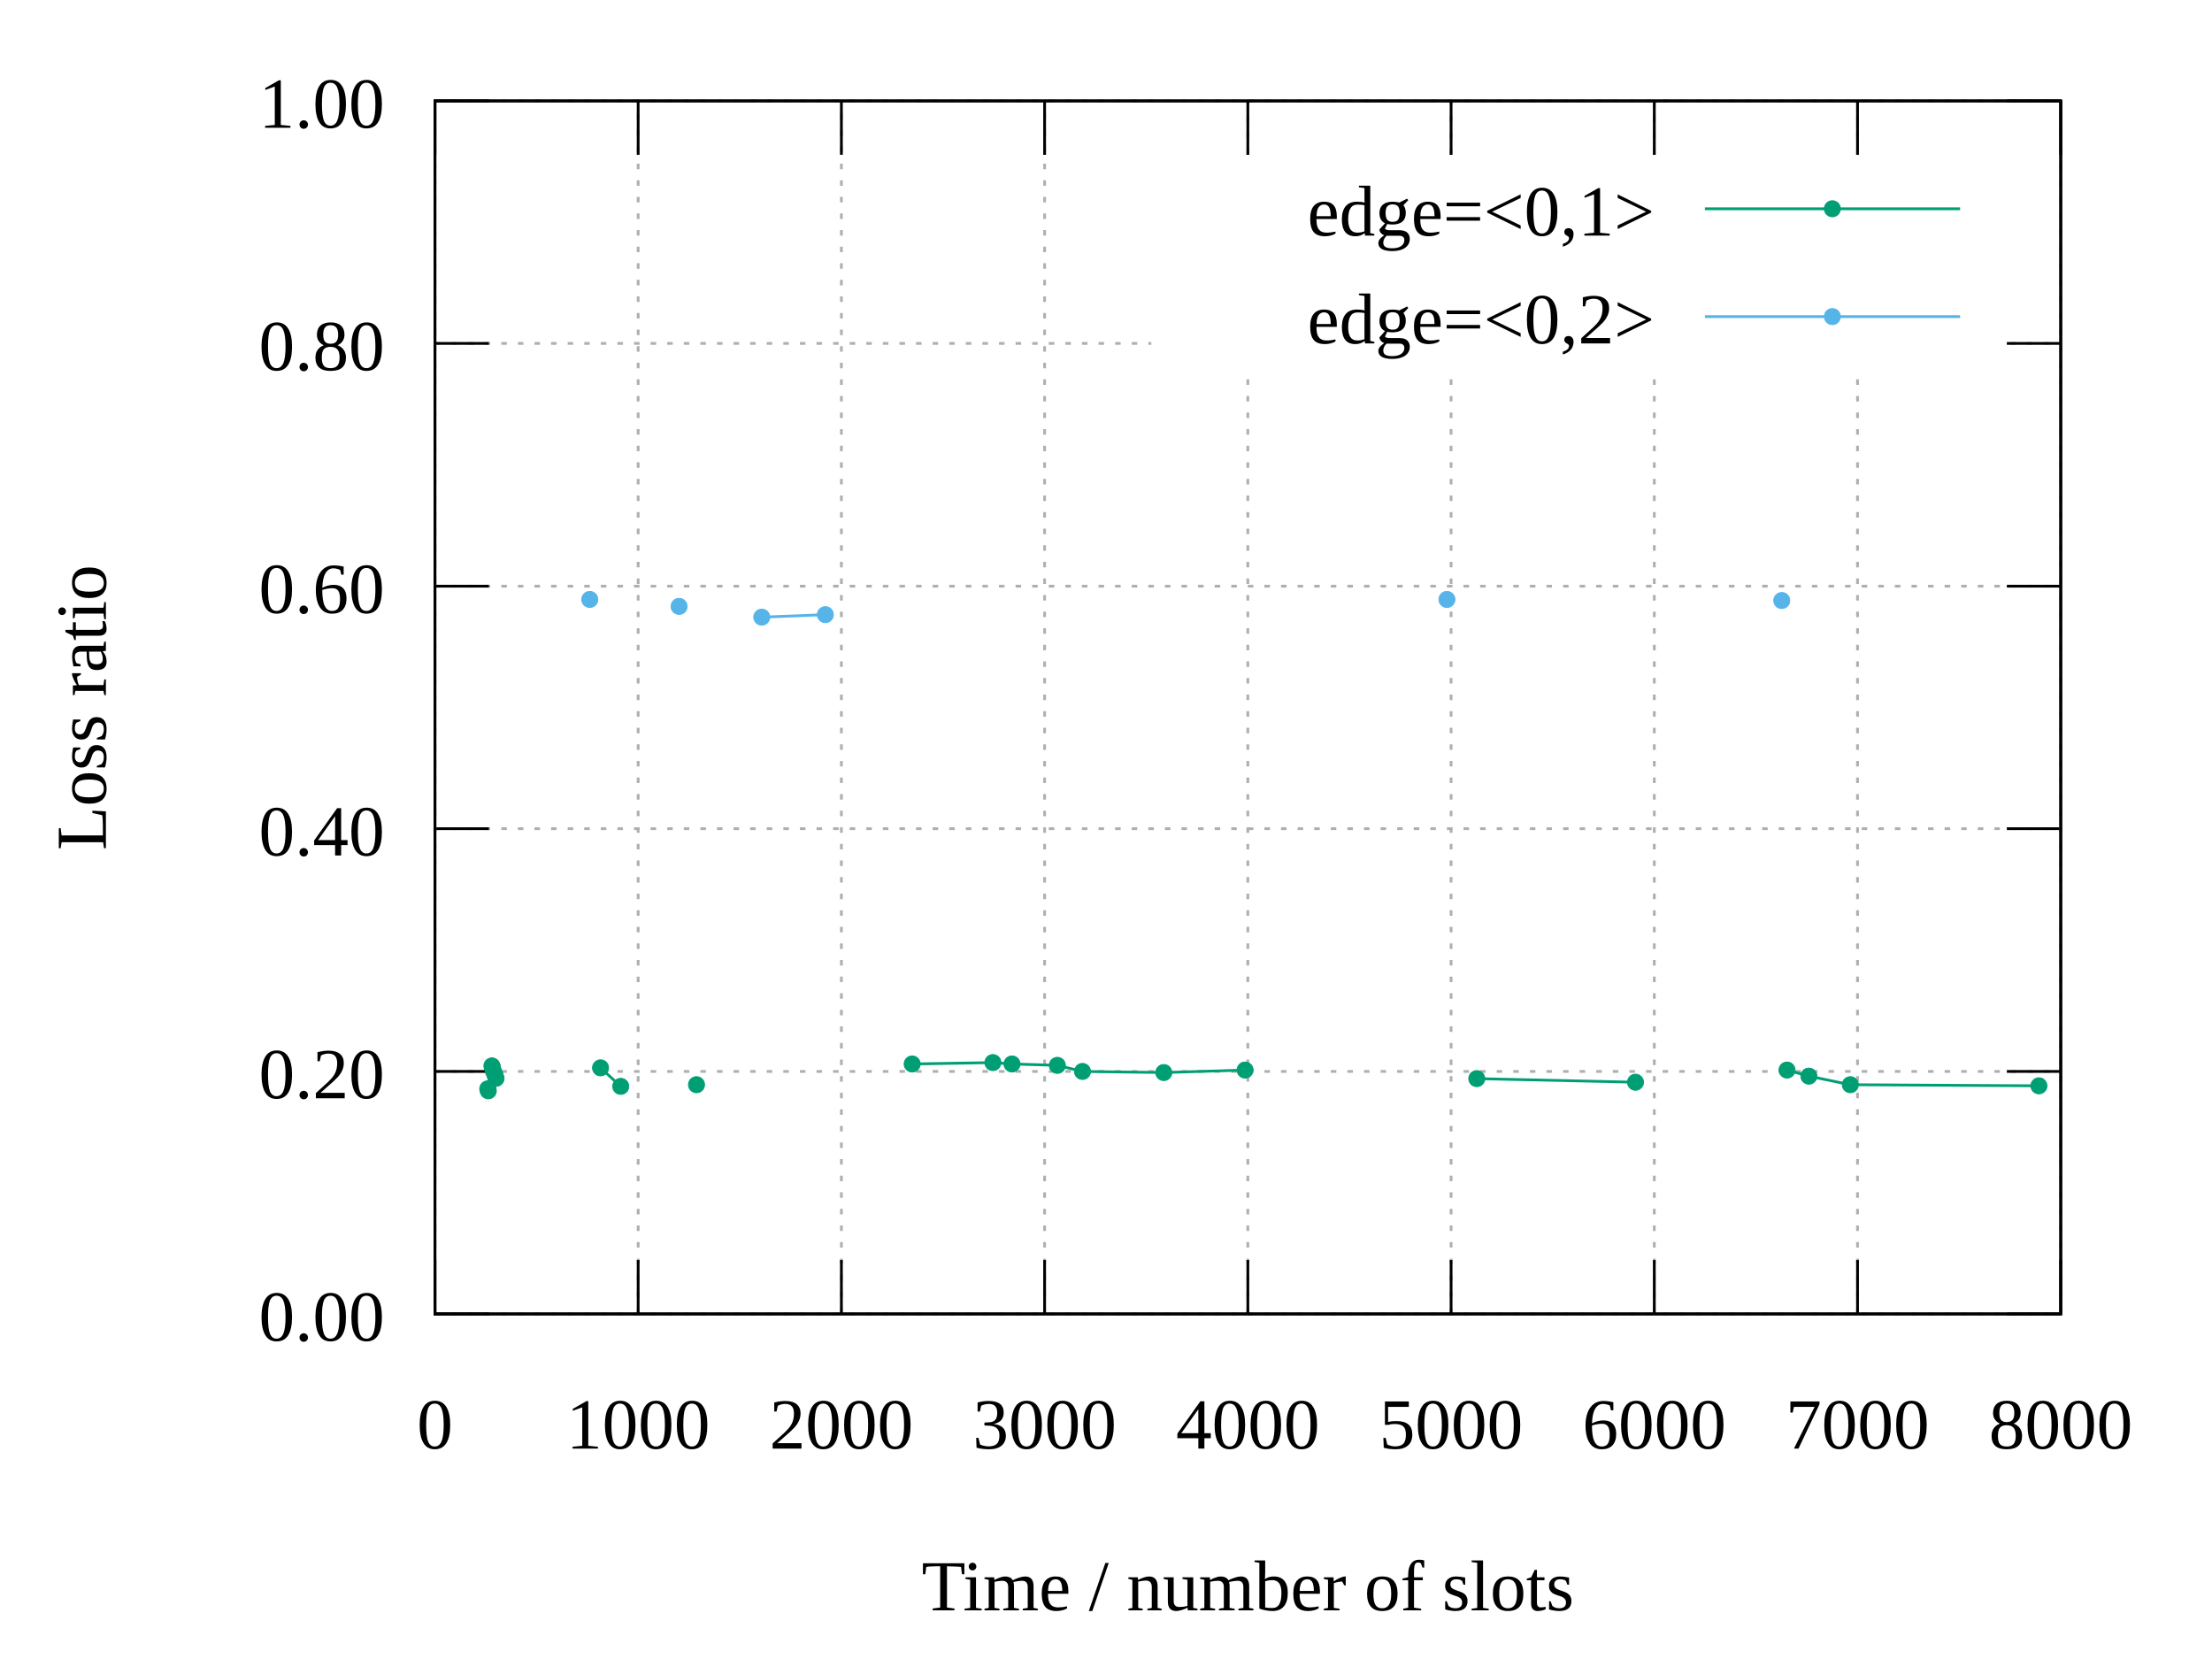
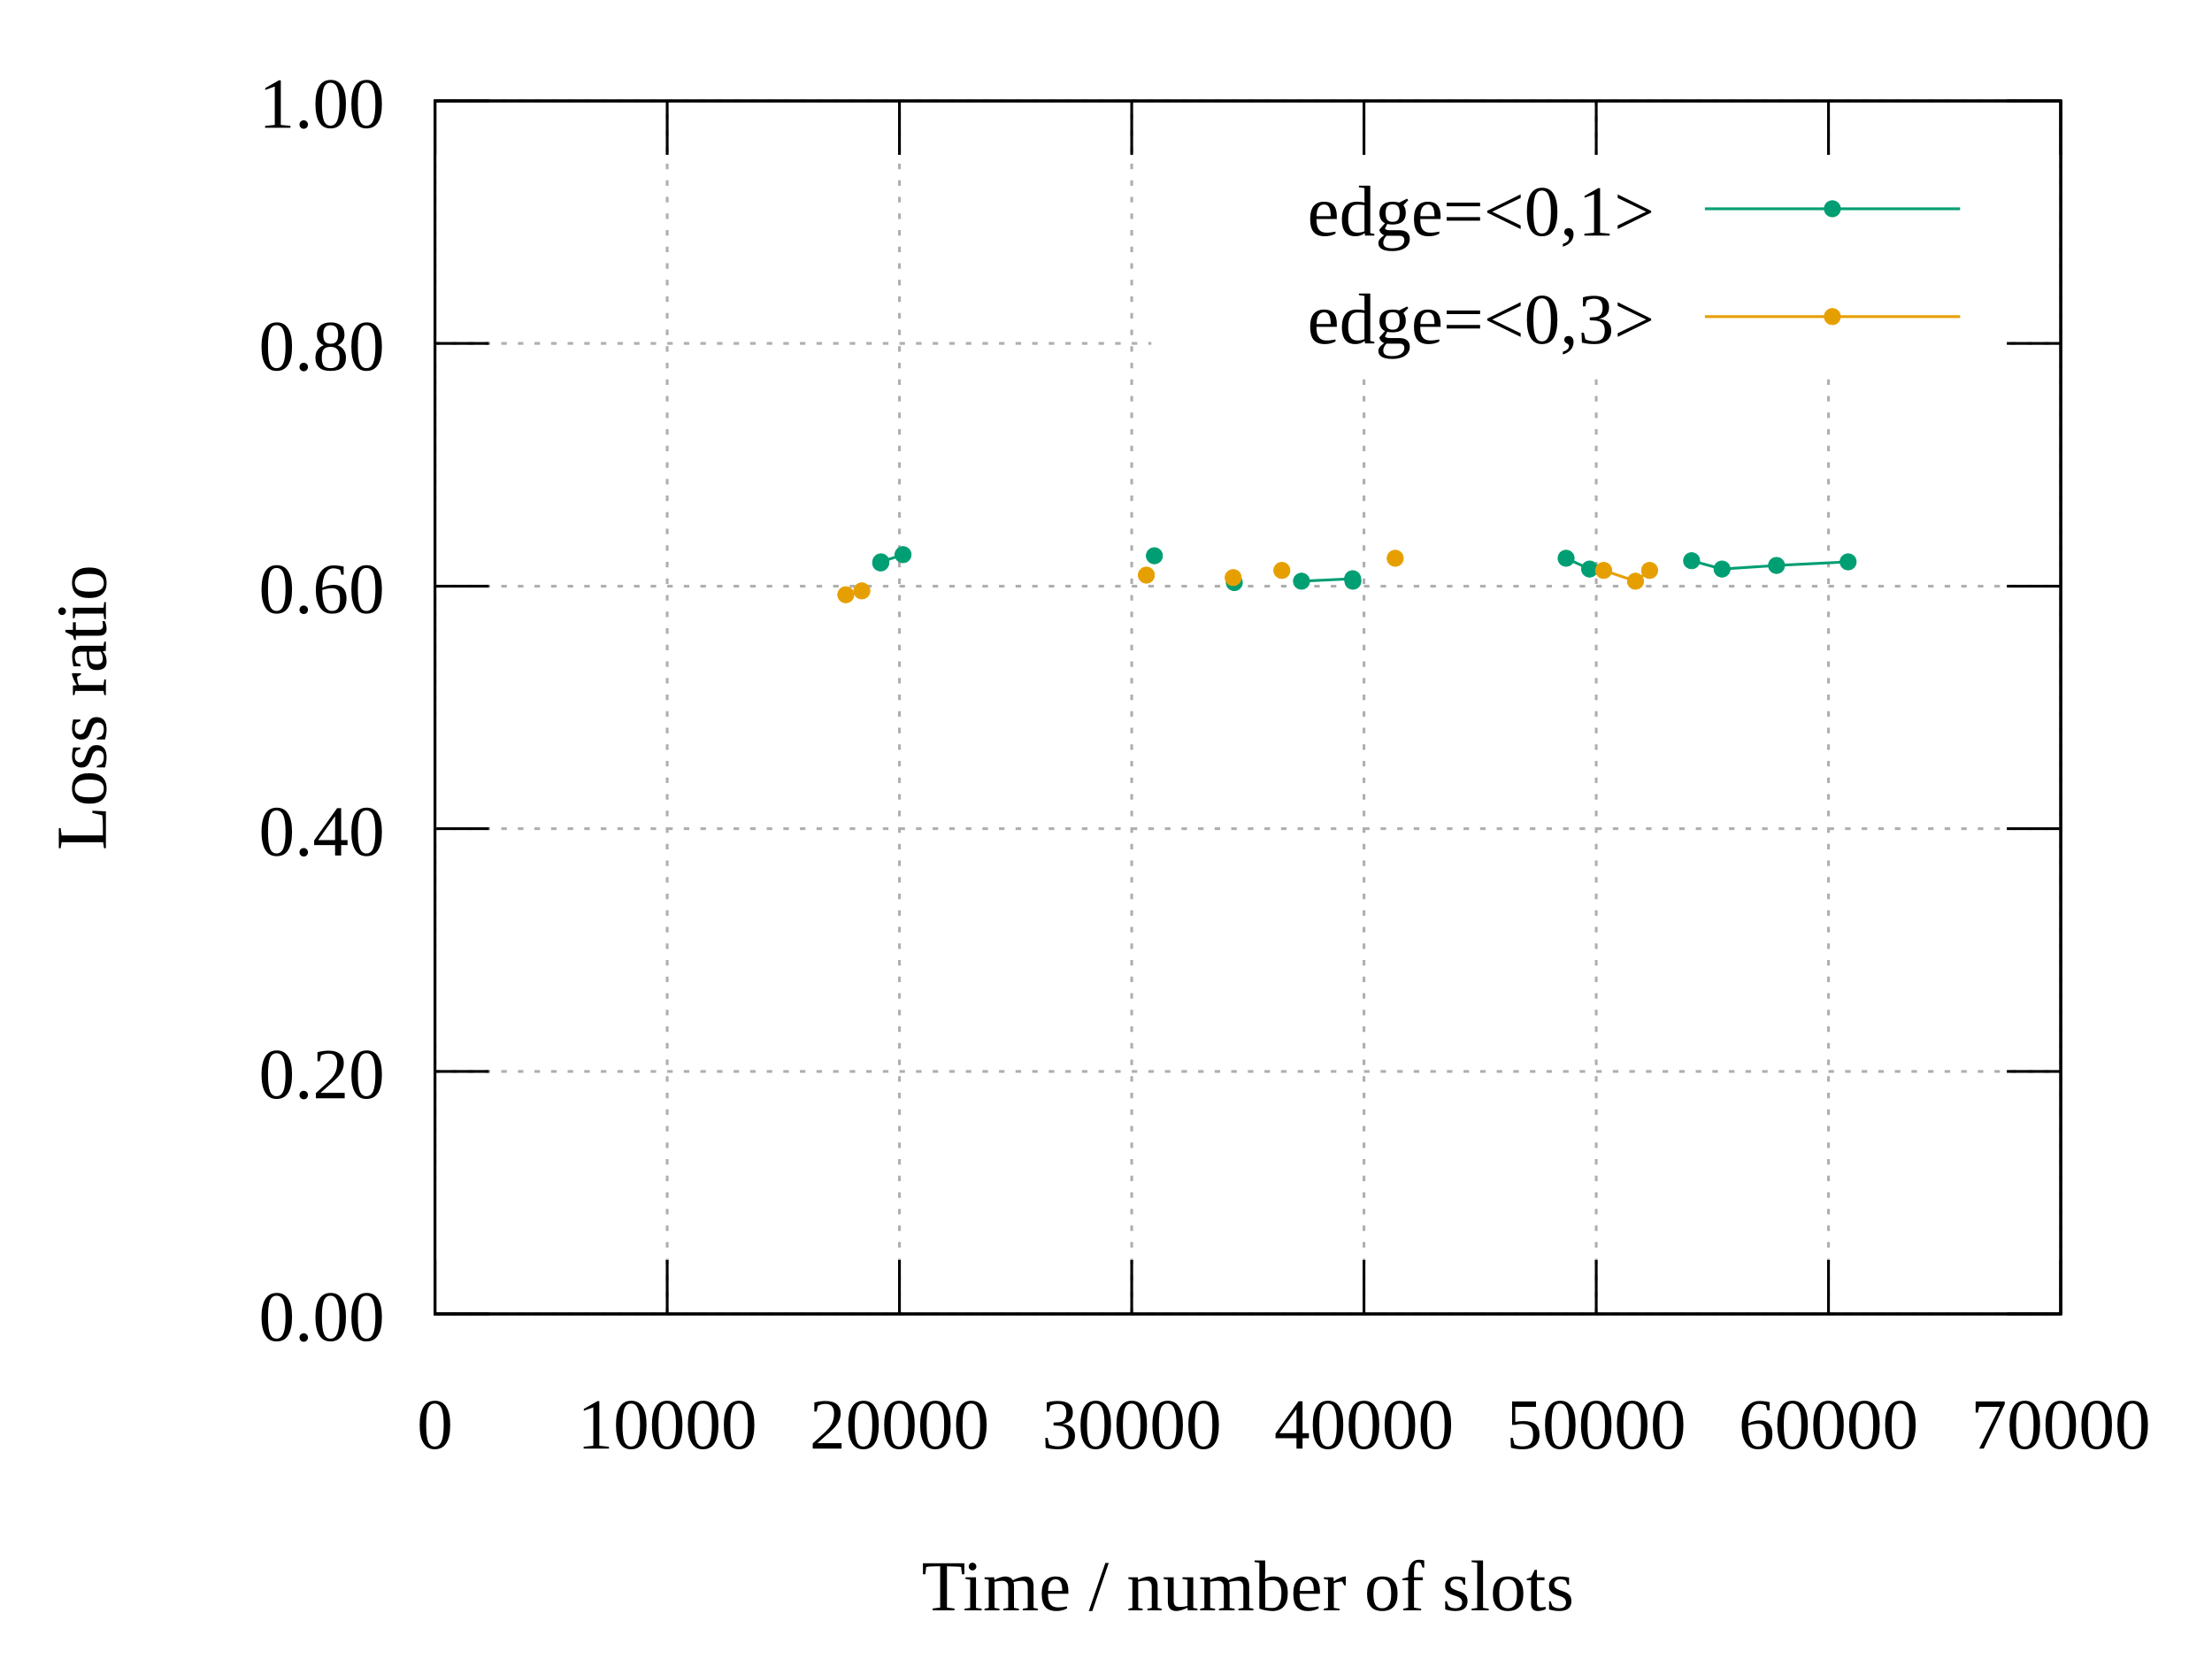
<svg xmlns="http://www.w3.org/2000/svg" xmlns:xlink="http://www.w3.org/1999/xlink" width="800" height="600" viewBox="0 0 800 600">
  <g id="gnuplot_canvas">
    <rect x="0" y="0" width="800" height="600" fill="none" />
    <defs>
      <circle id="gpDot" r="0.5" stroke-width="0.5" />
      <path id="gpPt0" stroke-width="0.103" stroke="currentColor" d="M-1,0 h2 M0,-1 v2" />
      <path id="gpPt1" stroke-width="0.103" stroke="currentColor" d="M-1,-1 L1,1 M1,-1 L-1,1" />
      <path id="gpPt2" stroke-width="0.103" stroke="currentColor" d="M-1,0 L1,0 M0,-1 L0,1 M-1,-1 L1,1 M-1,1 L1,-1" />
      <rect id="gpPt3" stroke-width="0.103" stroke="currentColor" x="-1" y="-1" width="2" height="2" />
      <rect id="gpPt4" stroke-width="0.103" stroke="currentColor" fill="currentColor" x="-1" y="-1" width="2" height="2" />
      <circle id="gpPt5" stroke-width="0.103" stroke="currentColor" cx="0" cy="0" r="1" />
      <use xlink:href="#gpPt5" id="gpPt6" fill="currentColor" stroke="none" />
      <path id="gpPt7" stroke-width="0.103" stroke="currentColor" d="M0,-1.33 L-1.33,0.67 L1.33,0.67 z" />
      <use xlink:href="#gpPt7" id="gpPt8" fill="currentColor" stroke="none" />
      <use xlink:href="#gpPt7" id="gpPt9" stroke="currentColor" transform="rotate(180)" />
      <use xlink:href="#gpPt9" id="gpPt10" fill="currentColor" stroke="none" />
      <use xlink:href="#gpPt3" id="gpPt11" stroke="currentColor" transform="rotate(45)" />
      <use xlink:href="#gpPt11" id="gpPt12" fill="currentColor" stroke="none" />
      <path id="gpPt13" stroke-width="0.103" stroke="currentColor" d="M0,1.330 L1.265,0.411 L0.782,-1.067 L-0.782,-1.076 L-1.265,0.411 z" />
      <use xlink:href="#gpPt13" id="gpPt14" fill="currentColor" stroke="none" />
      <filter id="textbox" filterUnits="objectBoundingBox" x="0" y="0" height="1" width="1">
        <feFlood flood-color="white" flood-opacity="1" result="bgnd" />
        <feComposite in="SourceGraphic" in2="bgnd" operator="atop" />
      </filter>
      <filter id="greybox" filterUnits="objectBoundingBox" x="0" y="0" height="1" width="1">
        <feFlood flood-color="lightgrey" flood-opacity="1" result="grey" />
        <feComposite in="SourceGraphic" in2="grey" operator="atop" />
      </filter>
    </defs>
    <g fill="none" color="white" stroke="currentColor" stroke-width="1.00" stroke-linecap="butt" stroke-linejoin="miter">
</g>
    <g fill="none" color="black" stroke="currentColor" stroke-width="1.00" stroke-linecap="butt" stroke-linejoin="miter">
</g>
    <g fill="none" color="gray" stroke="currentColor" stroke-width="1.00" stroke-linecap="butt" stroke-linejoin="miter">
      <path stroke="rgb(175, 175, 175)" stroke-dasharray="2,4" class="gridline" d="M157.3,475.2 L745.3,475.2  " />
    </g>
    <g fill="none" color="black" stroke="currentColor" stroke-width="1.00" stroke-linecap="butt" stroke-linejoin="miter">
      <path stroke="black" d="M157.3,475.2 L176.8,475.2 M745.3,475.2 L725.8,475.2  " />
      <g transform="translate(139.1,484.9)" stroke="none" fill="black" font-family="Times New Roman" font-size="26.00" text-anchor="end">
        <text>
          <tspan font-family="Times New Roman">0.00</tspan>
        </text>
      </g>
    </g>
    <g fill="none" color="black" stroke="currentColor" stroke-width="1.00" stroke-linecap="butt" stroke-linejoin="miter">
</g>
    <g fill="none" color="gray" stroke="currentColor" stroke-width="1.00" stroke-linecap="butt" stroke-linejoin="miter">
      <path stroke="rgb(175, 175, 175)" stroke-dasharray="2,4" class="gridline" d="M157.3,387.5 L745.3,387.5  " />
    </g>
    <g fill="none" color="black" stroke="currentColor" stroke-width="1.00" stroke-linecap="butt" stroke-linejoin="miter">
      <path stroke="black" d="M157.3,387.5 L176.8,387.5 M745.3,387.5 L725.8,387.5  " />
      <g transform="translate(139.1,397.2)" stroke="none" fill="black" font-family="Times New Roman" font-size="26.00" text-anchor="end">
        <text>
          <tspan font-family="Times New Roman">0.20</tspan>
        </text>
      </g>
    </g>
    <g fill="none" color="black" stroke="currentColor" stroke-width="1.00" stroke-linecap="butt" stroke-linejoin="miter">
</g>
    <g fill="none" color="gray" stroke="currentColor" stroke-width="1.00" stroke-linecap="butt" stroke-linejoin="miter">
      <path stroke="rgb(175, 175, 175)" stroke-dasharray="2,4" class="gridline" d="M157.3,299.7 L745.3,299.7  " />
    </g>
    <g fill="none" color="black" stroke="currentColor" stroke-width="1.00" stroke-linecap="butt" stroke-linejoin="miter">
      <path stroke="black" d="M157.3,299.7 L176.8,299.7 M745.3,299.7 L725.8,299.7  " />
      <g transform="translate(139.1,309.4)" stroke="none" fill="black" font-family="Times New Roman" font-size="26.00" text-anchor="end">
        <text>
          <tspan font-family="Times New Roman">0.40</tspan>
        </text>
      </g>
    </g>
    <g fill="none" color="black" stroke="currentColor" stroke-width="1.00" stroke-linecap="butt" stroke-linejoin="miter">
</g>
    <g fill="none" color="gray" stroke="currentColor" stroke-width="1.00" stroke-linecap="butt" stroke-linejoin="miter">
      <path stroke="rgb(175, 175, 175)" stroke-dasharray="2,4" class="gridline" d="M157.3,212.0 L745.3,212.0  " />
    </g>
    <g fill="none" color="black" stroke="currentColor" stroke-width="1.00" stroke-linecap="butt" stroke-linejoin="miter">
      <path stroke="black" d="M157.3,212.0 L176.8,212.0 M745.3,212.0 L725.8,212.0  " />
      <g transform="translate(139.1,221.7)" stroke="none" fill="black" font-family="Times New Roman" font-size="26.00" text-anchor="end">
        <text>
          <tspan font-family="Times New Roman">0.60</tspan>
        </text>
      </g>
    </g>
    <g fill="none" color="black" stroke="currentColor" stroke-width="1.00" stroke-linecap="butt" stroke-linejoin="miter">
</g>
    <g fill="none" color="gray" stroke="currentColor" stroke-width="1.00" stroke-linecap="butt" stroke-linejoin="miter">
      <path stroke="rgb(175, 175, 175)" stroke-dasharray="2,4" class="gridline" d="M157.3,124.2 L416.4,124.2 M727.1,124.2 L745.3,124.2  " />
    </g>
    <g fill="none" color="black" stroke="currentColor" stroke-width="1.00" stroke-linecap="butt" stroke-linejoin="miter">
      <path stroke="black" d="M157.3,124.2 L176.8,124.2 M745.3,124.2 L725.8,124.2  " />
      <g transform="translate(139.1,133.9)" stroke="none" fill="black" font-family="Times New Roman" font-size="26.00" text-anchor="end">
        <text>
          <tspan font-family="Times New Roman">0.80</tspan>
        </text>
      </g>
    </g>
    <g fill="none" color="black" stroke="currentColor" stroke-width="1.00" stroke-linecap="butt" stroke-linejoin="miter">
</g>
    <g fill="none" color="gray" stroke="currentColor" stroke-width="1.00" stroke-linecap="butt" stroke-linejoin="miter">
      <path stroke="rgb(175, 175, 175)" stroke-dasharray="2,4" class="gridline" d="M157.3,36.5 L745.3,36.5  " />
    </g>
    <g fill="none" color="black" stroke="currentColor" stroke-width="1.00" stroke-linecap="butt" stroke-linejoin="miter">
      <path stroke="black" d="M157.3,36.5 L176.8,36.5 M745.3,36.5 L725.8,36.5  " />
      <g transform="translate(139.1,46.2)" stroke="none" fill="black" font-family="Times New Roman" font-size="26.00" text-anchor="end">
        <text>
          <tspan font-family="Times New Roman">1.00</tspan>
        </text>
      </g>
    </g>
    <g fill="none" color="black" stroke="currentColor" stroke-width="1.00" stroke-linecap="butt" stroke-linejoin="miter">
</g>
    <g fill="none" color="gray" stroke="currentColor" stroke-width="1.00" stroke-linecap="butt" stroke-linejoin="miter">
      <path stroke="rgb(175, 175, 175)" stroke-dasharray="2,4" class="gridline" d="M157.3,475.2 L157.3,36.5  " />
    </g>
    <g fill="none" color="black" stroke="currentColor" stroke-width="1.00" stroke-linecap="butt" stroke-linejoin="miter">
      <path stroke="black" d="M157.3,475.2 L157.3,455.7 M157.3,36.5 L157.3,56.0  " />
      <g transform="translate(157.3,523.9)" stroke="none" fill="black" font-family="Times New Roman" font-size="26.00" text-anchor="middle">
        <text>
          <tspan font-family="Times New Roman"> 0</tspan>
        </text>
      </g>
    </g>
    <g fill="none" color="black" stroke="currentColor" stroke-width="1.00" stroke-linecap="butt" stroke-linejoin="miter">
</g>
    <g fill="none" color="gray" stroke="currentColor" stroke-width="1.00" stroke-linecap="butt" stroke-linejoin="miter">
-       <path stroke="rgb(175, 175, 175)" stroke-dasharray="2,4" class="gridline" d="M230.8,475.2 L230.8,36.5  " />
-     </g>
-     <g fill="none" color="black" stroke="currentColor" stroke-width="1.00" stroke-linecap="butt" stroke-linejoin="miter">
-       <path stroke="black" d="M230.8,475.2 L230.8,455.7 M230.8,36.5 L230.8,56.0  " />
-       <g transform="translate(230.8,523.9)" stroke="none" fill="black" font-family="Times New Roman" font-size="26.00" text-anchor="middle">
-         <text>
-           <tspan font-family="Times New Roman"> 1000</tspan>
-         </text>
-       </g>
-     </g>
-     <g fill="none" color="black" stroke="currentColor" stroke-width="1.00" stroke-linecap="butt" stroke-linejoin="miter">
- </g>
-     <g fill="none" color="gray" stroke="currentColor" stroke-width="1.00" stroke-linecap="butt" stroke-linejoin="miter">
-       <path stroke="rgb(175, 175, 175)" stroke-dasharray="2,4" class="gridline" d="M304.3,475.2 L304.3,36.5  " />
-     </g>
-     <g fill="none" color="black" stroke="currentColor" stroke-width="1.00" stroke-linecap="butt" stroke-linejoin="miter">
-       <path stroke="black" d="M304.3,475.2 L304.3,455.7 M304.3,36.5 L304.3,56.0  " />
-       <g transform="translate(304.3,523.9)" stroke="none" fill="black" font-family="Times New Roman" font-size="26.00" text-anchor="middle">
-         <text>
-           <tspan font-family="Times New Roman"> 2000</tspan>
-         </text>
-       </g>
-     </g>
-     <g fill="none" color="black" stroke="currentColor" stroke-width="1.00" stroke-linecap="butt" stroke-linejoin="miter">
- </g>
-     <g fill="none" color="gray" stroke="currentColor" stroke-width="1.00" stroke-linecap="butt" stroke-linejoin="miter">
-       <path stroke="rgb(175, 175, 175)" stroke-dasharray="2,4" class="gridline" d="M377.8,475.2 L377.8,36.5  " />
-     </g>
-     <g fill="none" color="black" stroke="currentColor" stroke-width="1.00" stroke-linecap="butt" stroke-linejoin="miter">
-       <path stroke="black" d="M377.8,475.2 L377.8,455.7 M377.8,36.5 L377.8,56.0  " />
-       <g transform="translate(377.8,523.9)" stroke="none" fill="black" font-family="Times New Roman" font-size="26.00" text-anchor="middle">
-         <text>
-           <tspan font-family="Times New Roman"> 3000</tspan>
-         </text>
-       </g>
-     </g>
-     <g fill="none" color="black" stroke="currentColor" stroke-width="1.00" stroke-linecap="butt" stroke-linejoin="miter">
- </g>
-     <g fill="none" color="gray" stroke="currentColor" stroke-width="1.00" stroke-linecap="butt" stroke-linejoin="miter">
-       <path stroke="rgb(175, 175, 175)" stroke-dasharray="2,4" class="gridline" d="M451.3,475.2 L451.3,134.0 M451.3,56.0 L451.3,36.5  " />
-     </g>
-     <g fill="none" color="black" stroke="currentColor" stroke-width="1.00" stroke-linecap="butt" stroke-linejoin="miter">
-       <path stroke="black" d="M451.3,475.2 L451.3,455.7 M451.3,36.5 L451.3,56.0  " />
-       <g transform="translate(451.3,523.9)" stroke="none" fill="black" font-family="Times New Roman" font-size="26.00" text-anchor="middle">
-         <text>
-           <tspan font-family="Times New Roman"> 4000</tspan>
-         </text>
-       </g>
-     </g>
-     <g fill="none" color="black" stroke="currentColor" stroke-width="1.00" stroke-linecap="butt" stroke-linejoin="miter">
- </g>
-     <g fill="none" color="gray" stroke="currentColor" stroke-width="1.00" stroke-linecap="butt" stroke-linejoin="miter">
-       <path stroke="rgb(175, 175, 175)" stroke-dasharray="2,4" class="gridline" d="M524.8,475.2 L524.8,134.0 M524.8,56.0 L524.8,36.5  " />
-     </g>
-     <g fill="none" color="black" stroke="currentColor" stroke-width="1.00" stroke-linecap="butt" stroke-linejoin="miter">
-       <path stroke="black" d="M524.8,475.2 L524.8,455.7 M524.8,36.5 L524.8,56.0  " />
-       <g transform="translate(524.8,523.9)" stroke="none" fill="black" font-family="Times New Roman" font-size="26.00" text-anchor="middle">
-         <text>
-           <tspan font-family="Times New Roman"> 5000</tspan>
-         </text>
-       </g>
-     </g>
-     <g fill="none" color="black" stroke="currentColor" stroke-width="1.00" stroke-linecap="butt" stroke-linejoin="miter">
- </g>
-     <g fill="none" color="gray" stroke="currentColor" stroke-width="1.00" stroke-linecap="butt" stroke-linejoin="miter">
-       <path stroke="rgb(175, 175, 175)" stroke-dasharray="2,4" class="gridline" d="M598.3,475.2 L598.3,134.0 M598.3,56.0 L598.3,36.5  " />
-     </g>
-     <g fill="none" color="black" stroke="currentColor" stroke-width="1.00" stroke-linecap="butt" stroke-linejoin="miter">
-       <path stroke="black" d="M598.3,475.2 L598.3,455.7 M598.3,36.5 L598.3,56.0  " />
-       <g transform="translate(598.3,523.9)" stroke="none" fill="black" font-family="Times New Roman" font-size="26.00" text-anchor="middle">
-         <text>
-           <tspan font-family="Times New Roman"> 6000</tspan>
-         </text>
-       </g>
-     </g>
-     <g fill="none" color="black" stroke="currentColor" stroke-width="1.00" stroke-linecap="butt" stroke-linejoin="miter">
- </g>
-     <g fill="none" color="gray" stroke="currentColor" stroke-width="1.00" stroke-linecap="butt" stroke-linejoin="miter">
-       <path stroke="rgb(175, 175, 175)" stroke-dasharray="2,4" class="gridline" d="M671.8,475.2 L671.8,134.0 M671.8,56.0 L671.8,36.5  " />
-     </g>
-     <g fill="none" color="black" stroke="currentColor" stroke-width="1.00" stroke-linecap="butt" stroke-linejoin="miter">
-       <path stroke="black" d="M671.8,475.2 L671.8,455.7 M671.8,36.5 L671.8,56.0  " />
-       <g transform="translate(671.8,523.9)" stroke="none" fill="black" font-family="Times New Roman" font-size="26.00" text-anchor="middle">
-         <text>
-           <tspan font-family="Times New Roman"> 7000</tspan>
+       <path stroke="rgb(175, 175, 175)" stroke-dasharray="2,4" class="gridline" d="M241.3,475.2 L241.3,36.5  " />
+     </g>
+     <g fill="none" color="black" stroke="currentColor" stroke-width="1.00" stroke-linecap="butt" stroke-linejoin="miter">
+       <path stroke="black" d="M241.3,475.2 L241.3,455.7 M241.3,36.5 L241.3,56.0  " />
+       <g transform="translate(241.3,523.9)" stroke="none" fill="black" font-family="Times New Roman" font-size="26.00" text-anchor="middle">
+         <text>
+           <tspan font-family="Times New Roman"> 10000</tspan>
+         </text>
+       </g>
+     </g>
+     <g fill="none" color="black" stroke="currentColor" stroke-width="1.00" stroke-linecap="butt" stroke-linejoin="miter">
+ </g>
+     <g fill="none" color="gray" stroke="currentColor" stroke-width="1.00" stroke-linecap="butt" stroke-linejoin="miter">
+       <path stroke="rgb(175, 175, 175)" stroke-dasharray="2,4" class="gridline" d="M325.3,475.2 L325.3,36.5  " />
+     </g>
+     <g fill="none" color="black" stroke="currentColor" stroke-width="1.00" stroke-linecap="butt" stroke-linejoin="miter">
+       <path stroke="black" d="M325.3,475.2 L325.3,455.7 M325.3,36.5 L325.3,56.0  " />
+       <g transform="translate(325.3,523.9)" stroke="none" fill="black" font-family="Times New Roman" font-size="26.00" text-anchor="middle">
+         <text>
+           <tspan font-family="Times New Roman"> 20000</tspan>
+         </text>
+       </g>
+     </g>
+     <g fill="none" color="black" stroke="currentColor" stroke-width="1.00" stroke-linecap="butt" stroke-linejoin="miter">
+ </g>
+     <g fill="none" color="gray" stroke="currentColor" stroke-width="1.00" stroke-linecap="butt" stroke-linejoin="miter">
+       <path stroke="rgb(175, 175, 175)" stroke-dasharray="2,4" class="gridline" d="M409.3,475.2 L409.3,36.5  " />
+     </g>
+     <g fill="none" color="black" stroke="currentColor" stroke-width="1.00" stroke-linecap="butt" stroke-linejoin="miter">
+       <path stroke="black" d="M409.3,475.2 L409.3,455.7 M409.3,36.5 L409.3,56.0  " />
+       <g transform="translate(409.3,523.9)" stroke="none" fill="black" font-family="Times New Roman" font-size="26.00" text-anchor="middle">
+         <text>
+           <tspan font-family="Times New Roman"> 30000</tspan>
+         </text>
+       </g>
+     </g>
+     <g fill="none" color="black" stroke="currentColor" stroke-width="1.00" stroke-linecap="butt" stroke-linejoin="miter">
+ </g>
+     <g fill="none" color="gray" stroke="currentColor" stroke-width="1.00" stroke-linecap="butt" stroke-linejoin="miter">
+       <path stroke="rgb(175, 175, 175)" stroke-dasharray="2,4" class="gridline" d="M493.3,475.2 L493.3,134.0 M493.3,56.0 L493.3,36.5  " />
+     </g>
+     <g fill="none" color="black" stroke="currentColor" stroke-width="1.00" stroke-linecap="butt" stroke-linejoin="miter">
+       <path stroke="black" d="M493.3,475.2 L493.3,455.7 M493.3,36.5 L493.3,56.0  " />
+       <g transform="translate(493.3,523.9)" stroke="none" fill="black" font-family="Times New Roman" font-size="26.00" text-anchor="middle">
+         <text>
+           <tspan font-family="Times New Roman"> 40000</tspan>
+         </text>
+       </g>
+     </g>
+     <g fill="none" color="black" stroke="currentColor" stroke-width="1.00" stroke-linecap="butt" stroke-linejoin="miter">
+ </g>
+     <g fill="none" color="gray" stroke="currentColor" stroke-width="1.00" stroke-linecap="butt" stroke-linejoin="miter">
+       <path stroke="rgb(175, 175, 175)" stroke-dasharray="2,4" class="gridline" d="M577.3,475.2 L577.3,134.0 M577.3,56.0 L577.3,36.5  " />
+     </g>
+     <g fill="none" color="black" stroke="currentColor" stroke-width="1.00" stroke-linecap="butt" stroke-linejoin="miter">
+       <path stroke="black" d="M577.3,475.2 L577.3,455.7 M577.3,36.5 L577.3,56.0  " />
+       <g transform="translate(577.3,523.9)" stroke="none" fill="black" font-family="Times New Roman" font-size="26.00" text-anchor="middle">
+         <text>
+           <tspan font-family="Times New Roman"> 50000</tspan>
+         </text>
+       </g>
+     </g>
+     <g fill="none" color="black" stroke="currentColor" stroke-width="1.00" stroke-linecap="butt" stroke-linejoin="miter">
+ </g>
+     <g fill="none" color="gray" stroke="currentColor" stroke-width="1.00" stroke-linecap="butt" stroke-linejoin="miter">
+       <path stroke="rgb(175, 175, 175)" stroke-dasharray="2,4" class="gridline" d="M661.3,475.2 L661.3,134.0 M661.3,56.0 L661.3,36.5  " />
+     </g>
+     <g fill="none" color="black" stroke="currentColor" stroke-width="1.00" stroke-linecap="butt" stroke-linejoin="miter">
+       <path stroke="black" d="M661.3,475.2 L661.3,455.7 M661.3,36.5 L661.3,56.0  " />
+       <g transform="translate(661.3,523.9)" stroke="none" fill="black" font-family="Times New Roman" font-size="26.00" text-anchor="middle">
+         <text>
+           <tspan font-family="Times New Roman"> 60000</tspan>
        </text>
      </g>
    </g>
    <g fill="none" color="black" stroke="currentColor" stroke-width="1.00" stroke-linecap="butt" stroke-linejoin="miter">
</g>
    <g fill="none" color="gray" stroke="currentColor" stroke-width="1.00" stroke-linecap="butt" stroke-linejoin="miter">
      <path stroke="rgb(175, 175, 175)" stroke-dasharray="2,4" class="gridline" d="M745.3,475.2 L745.3,36.5  " />
    </g>
    <g fill="none" color="black" stroke="currentColor" stroke-width="1.00" stroke-linecap="butt" stroke-linejoin="miter">
      <path stroke="black" d="M745.3,475.2 L745.3,455.7 M745.3,36.5 L745.3,56.0  " />
      <g transform="translate(745.3,523.9)" stroke="none" fill="black" font-family="Times New Roman" font-size="26.00" text-anchor="middle">
        <text>
-           <tspan font-family="Times New Roman"> 8000</tspan>
+           <tspan font-family="Times New Roman"> 70000</tspan>
        </text>
      </g>
    </g>
    <g fill="none" color="black" stroke="currentColor" stroke-width="1.00" stroke-linecap="butt" stroke-linejoin="miter">
</g>
    <g fill="none" color="black" stroke="currentColor" stroke-width="1.00" stroke-linecap="butt" stroke-linejoin="miter">
      <path stroke="black" d="M157.3,36.5 L157.3,475.2 L745.3,475.2 L745.3,36.5 L157.3,36.5 Z  " />
    </g>
    <g fill="none" color="black" stroke="currentColor" stroke-width="1.00" stroke-linecap="butt" stroke-linejoin="miter">
      <g transform="translate(38.3,255.9) rotate(270)" stroke="none" fill="black" font-family="Times New Roman" font-size="26.00" text-anchor="middle">
        <text>
          <tspan font-family="Times New Roman">Loss ratio</tspan>
        </text>
      </g>
    </g>
    <g fill="none" color="black" stroke="currentColor" stroke-width="1.00" stroke-linecap="butt" stroke-linejoin="miter">
      <g transform="translate(451.3,582.4)" stroke="none" fill="black" font-family="Times New Roman" font-size="26.00" text-anchor="middle">
        <text>
          <tspan font-family="Times New Roman">Time / number of slots</tspan>
        </text>
      </g>
    </g>
    <g fill="none" color="black" stroke="currentColor" stroke-width="1.00" stroke-linecap="butt" stroke-linejoin="miter">
</g>
    <g id="gnuplot_plot_1">
      <g fill="none" color="black" stroke="currentColor" stroke-width="1.00" stroke-linecap="butt" stroke-linejoin="miter">
        <g transform="translate(598.4,85.2)" stroke="none" fill="black" font-family="Times New Roman" font-size="26.00" text-anchor="end">
          <text>
            <tspan font-family="Times New Roman">edge=&lt;0,1&gt;</tspan>
          </text>
        </g>
      </g>
      <g fill="none" color="black" stroke="currentColor" stroke-width="1.00" stroke-linecap="butt" stroke-linejoin="miter">
-         <path stroke="rgb(  0, 158, 115)" d="M616.6,75.5 L708.9,75.5 M176.4,393.8 L176.6,394.5 L177.9,385.5 L178.1,386.1 L178.5,387.5 L179.0,388.7   L179.4,390.0 M217.2,386.2 L224.5,392.9 M251.9,392.3 M329.9,384.8 L359.1,384.3 L366.0,384.8 L382.4,385.3   L391.5,387.5 L420.9,387.9 L450.3,387.0 M534.1,390.1 L591.5,391.4 M646.3,387.0 L654.2,389.2 L669.2,392.3   L737.4,392.7  " />
-         <use xlink:href="#gpPt6" transform="translate(176.4,393.8) scale(2.92)" color="rgb(  0, 158, 115)" />
-         <use xlink:href="#gpPt6" transform="translate(176.6,394.5) scale(2.92)" color="rgb(  0, 158, 115)" />
-         <use xlink:href="#gpPt6" transform="translate(177.9,385.5) scale(2.92)" color="rgb(  0, 158, 115)" />
-         <use xlink:href="#gpPt6" transform="translate(178.1,386.1) scale(2.92)" color="rgb(  0, 158, 115)" />
-         <use xlink:href="#gpPt6" transform="translate(178.5,387.5) scale(2.92)" color="rgb(  0, 158, 115)" />
-         <use xlink:href="#gpPt6" transform="translate(179.0,388.7) scale(2.92)" color="rgb(  0, 158, 115)" />
-         <use xlink:href="#gpPt6" transform="translate(179.4,390.0) scale(2.92)" color="rgb(  0, 158, 115)" />
-         <use xlink:href="#gpPt6" transform="translate(217.2,386.2) scale(2.92)" color="rgb(  0, 158, 115)" />
-         <use xlink:href="#gpPt6" transform="translate(224.5,392.9) scale(2.92)" color="rgb(  0, 158, 115)" />
-         <use xlink:href="#gpPt6" transform="translate(251.9,392.3) scale(2.92)" color="rgb(  0, 158, 115)" />
-         <use xlink:href="#gpPt6" transform="translate(329.9,384.8) scale(2.92)" color="rgb(  0, 158, 115)" />
-         <use xlink:href="#gpPt6" transform="translate(359.1,384.3) scale(2.92)" color="rgb(  0, 158, 115)" />
-         <use xlink:href="#gpPt6" transform="translate(366.0,384.8) scale(2.92)" color="rgb(  0, 158, 115)" />
-         <use xlink:href="#gpPt6" transform="translate(382.4,385.3) scale(2.92)" color="rgb(  0, 158, 115)" />
-         <use xlink:href="#gpPt6" transform="translate(391.5,387.5) scale(2.92)" color="rgb(  0, 158, 115)" />
-         <use xlink:href="#gpPt6" transform="translate(420.9,387.9) scale(2.92)" color="rgb(  0, 158, 115)" />
-         <use xlink:href="#gpPt6" transform="translate(450.3,387.0) scale(2.92)" color="rgb(  0, 158, 115)" />
-         <use xlink:href="#gpPt6" transform="translate(534.1,390.1) scale(2.92)" color="rgb(  0, 158, 115)" />
-         <use xlink:href="#gpPt6" transform="translate(591.5,391.4) scale(2.92)" color="rgb(  0, 158, 115)" />
-         <use xlink:href="#gpPt6" transform="translate(646.3,387.0) scale(2.92)" color="rgb(  0, 158, 115)" />
-         <use xlink:href="#gpPt6" transform="translate(654.2,389.2) scale(2.92)" color="rgb(  0, 158, 115)" />
-         <use xlink:href="#gpPt6" transform="translate(669.2,392.3) scale(2.92)" color="rgb(  0, 158, 115)" />
-         <use xlink:href="#gpPt6" transform="translate(737.4,392.7) scale(2.92)" color="rgb(  0, 158, 115)" />
+         <path stroke="rgb(  0, 158, 115)" d="M616.6,75.5 L708.9,75.5 M318.5,203.6 L318.6,203.2 L326.6,200.6 M417.5,201.0 M446.4,210.7 M470.7,210.2   L489.2,209.3 L489.3,210.2 M566.4,201.9 L574.9,205.8 M611.8,202.8 L622.8,205.8 L642.5,204.5 L668.4,203.2    " />
+         <use xlink:href="#gpPt6" transform="translate(318.5,203.6) scale(2.92)" color="rgb(  0, 158, 115)" />
+         <use xlink:href="#gpPt6" transform="translate(318.6,203.2) scale(2.92)" color="rgb(  0, 158, 115)" />
+         <use xlink:href="#gpPt6" transform="translate(326.6,200.6) scale(2.92)" color="rgb(  0, 158, 115)" />
+         <use xlink:href="#gpPt6" transform="translate(417.5,201.0) scale(2.92)" color="rgb(  0, 158, 115)" />
+         <use xlink:href="#gpPt6" transform="translate(446.4,210.7) scale(2.92)" color="rgb(  0, 158, 115)" />
+         <use xlink:href="#gpPt6" transform="translate(470.7,210.2) scale(2.92)" color="rgb(  0, 158, 115)" />
+         <use xlink:href="#gpPt6" transform="translate(489.2,209.3) scale(2.92)" color="rgb(  0, 158, 115)" />
+         <use xlink:href="#gpPt6" transform="translate(489.3,210.2) scale(2.92)" color="rgb(  0, 158, 115)" />
+         <use xlink:href="#gpPt6" transform="translate(566.4,201.9) scale(2.92)" color="rgb(  0, 158, 115)" />
+         <use xlink:href="#gpPt6" transform="translate(574.9,205.8) scale(2.92)" color="rgb(  0, 158, 115)" />
+         <use xlink:href="#gpPt6" transform="translate(611.8,202.8) scale(2.92)" color="rgb(  0, 158, 115)" />
+         <use xlink:href="#gpPt6" transform="translate(622.8,205.8) scale(2.92)" color="rgb(  0, 158, 115)" />
+         <use xlink:href="#gpPt6" transform="translate(642.5,204.5) scale(2.92)" color="rgb(  0, 158, 115)" />
+         <use xlink:href="#gpPt6" transform="translate(668.4,203.2) scale(2.92)" color="rgb(  0, 158, 115)" />
        <use xlink:href="#gpPt6" transform="translate(662.7,75.5) scale(2.92)" color="rgb(  0, 158, 115)" />
      </g>
    </g>
    <g id="gnuplot_plot_2">
      <g fill="none" color="black" stroke="currentColor" stroke-width="1.00" stroke-linecap="butt" stroke-linejoin="miter">
        <g transform="translate(598.4,124.2)" stroke="none" fill="black" font-family="Times New Roman" font-size="26.00" text-anchor="end">
          <text>
-             <tspan font-family="Times New Roman">edge=&lt;0,2&gt;</tspan>
+             <tspan font-family="Times New Roman">edge=&lt;0,3&gt;</tspan>
          </text>
        </g>
      </g>
      <g fill="none" color="black" stroke="currentColor" stroke-width="1.00" stroke-linecap="butt" stroke-linejoin="miter">
-         <path stroke="rgb( 86, 180, 233)" d="M616.6,114.5 L708.9,114.5 M213.3,216.8 M245.6,219.3 M275.5,223.2 L298.5,222.3 M523.3,216.8 M644.4,217.2    " />
-         <use xlink:href="#gpPt6" transform="translate(213.3,216.8) scale(2.92)" color="rgb( 86, 180, 233)" />
-         <use xlink:href="#gpPt6" transform="translate(245.6,219.3) scale(2.92)" color="rgb( 86, 180, 233)" />
-         <use xlink:href="#gpPt6" transform="translate(275.5,223.2) scale(2.92)" color="rgb( 86, 180, 233)" />
-         <use xlink:href="#gpPt6" transform="translate(298.5,222.3) scale(2.92)" color="rgb( 86, 180, 233)" />
-         <use xlink:href="#gpPt6" transform="translate(523.3,216.8) scale(2.92)" color="rgb( 86, 180, 233)" />
-         <use xlink:href="#gpPt6" transform="translate(644.4,217.2) scale(2.92)" color="rgb( 86, 180, 233)" />
-         <use xlink:href="#gpPt6" transform="translate(662.7,114.5) scale(2.92)" color="rgb( 86, 180, 233)" />
-       </g>
-     </g>
-     <g fill="none" color="white" stroke="rgb( 86, 180, 233)" stroke-width="2.00" stroke-linecap="butt" stroke-linejoin="miter">
+         <path stroke="rgb(230, 159,   0)" d="M616.6,114.5 L708.9,114.5 M305.9,215.1 L311.7,213.7 M414.6,208.0 M446.0,208.9 M463.6,206.3 M504.6,201.9   M580.0,206.3 L591.5,210.2 L596.6,206.3  " />
+         <use xlink:href="#gpPt6" transform="translate(305.9,215.1) scale(2.92)" color="rgb(230, 159,   0)" />
+         <use xlink:href="#gpPt6" transform="translate(311.7,213.7) scale(2.92)" color="rgb(230, 159,   0)" />
+         <use xlink:href="#gpPt6" transform="translate(414.6,208.0) scale(2.92)" color="rgb(230, 159,   0)" />
+         <use xlink:href="#gpPt6" transform="translate(446.0,208.9) scale(2.92)" color="rgb(230, 159,   0)" />
+         <use xlink:href="#gpPt6" transform="translate(463.6,206.3) scale(2.92)" color="rgb(230, 159,   0)" />
+         <use xlink:href="#gpPt6" transform="translate(504.6,201.9) scale(2.92)" color="rgb(230, 159,   0)" />
+         <use xlink:href="#gpPt6" transform="translate(580.0,206.3) scale(2.92)" color="rgb(230, 159,   0)" />
+         <use xlink:href="#gpPt6" transform="translate(591.5,210.2) scale(2.92)" color="rgb(230, 159,   0)" />
+         <use xlink:href="#gpPt6" transform="translate(596.6,206.3) scale(2.92)" color="rgb(230, 159,   0)" />
+         <use xlink:href="#gpPt6" transform="translate(662.7,114.5) scale(2.92)" color="rgb(230, 159,   0)" />
+       </g>
+     </g>
+     <g fill="none" color="white" stroke="rgb(230, 159,   0)" stroke-width="2.00" stroke-linecap="butt" stroke-linejoin="miter">
</g>
    <g fill="none" color="black" stroke="currentColor" stroke-width="2.00" stroke-linecap="butt" stroke-linejoin="miter">
</g>
    <g fill="none" color="black" stroke="black" stroke-width="1.00" stroke-linecap="butt" stroke-linejoin="miter">
</g>
    <g fill="none" color="black" stroke="currentColor" stroke-width="1.00" stroke-linecap="butt" stroke-linejoin="miter">
      <path stroke="black" d="M157.3,36.5 L157.3,475.2 L745.3,475.2 L745.3,36.5 L157.3,36.5 Z  " />
    </g>
    <g fill="none" color="black" stroke="currentColor" stroke-width="1.00" stroke-linecap="butt" stroke-linejoin="miter">
</g>
  </g>
</svg>
